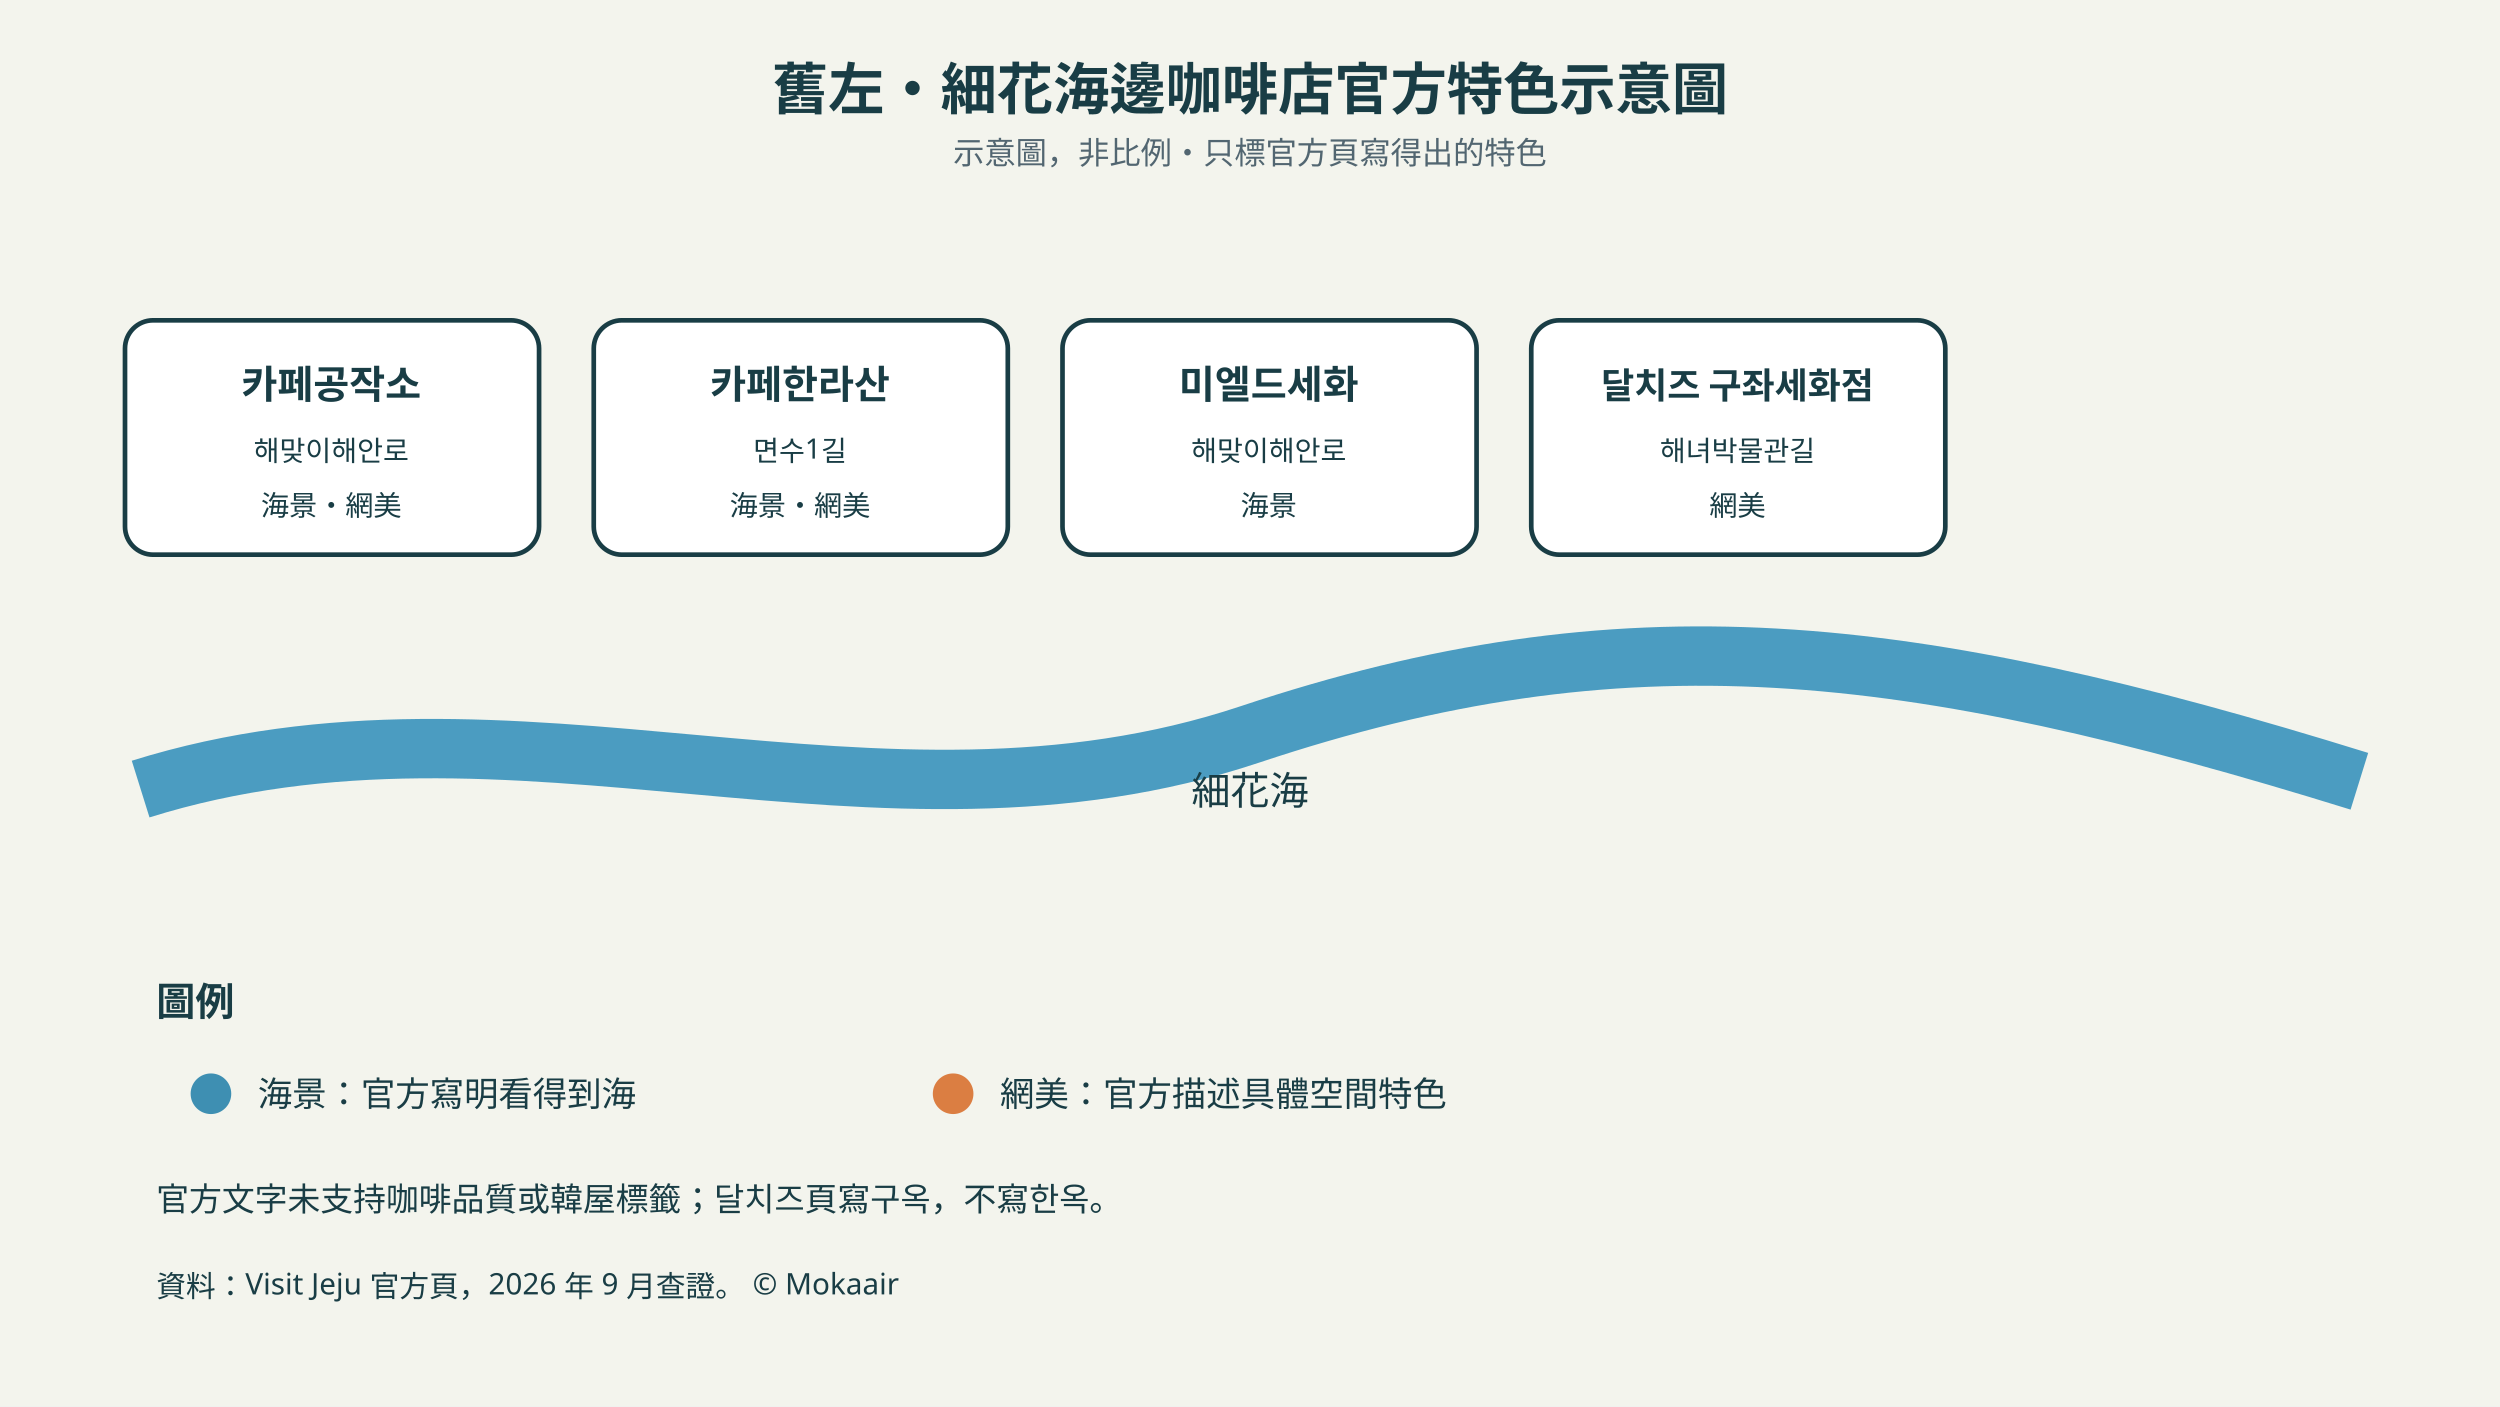
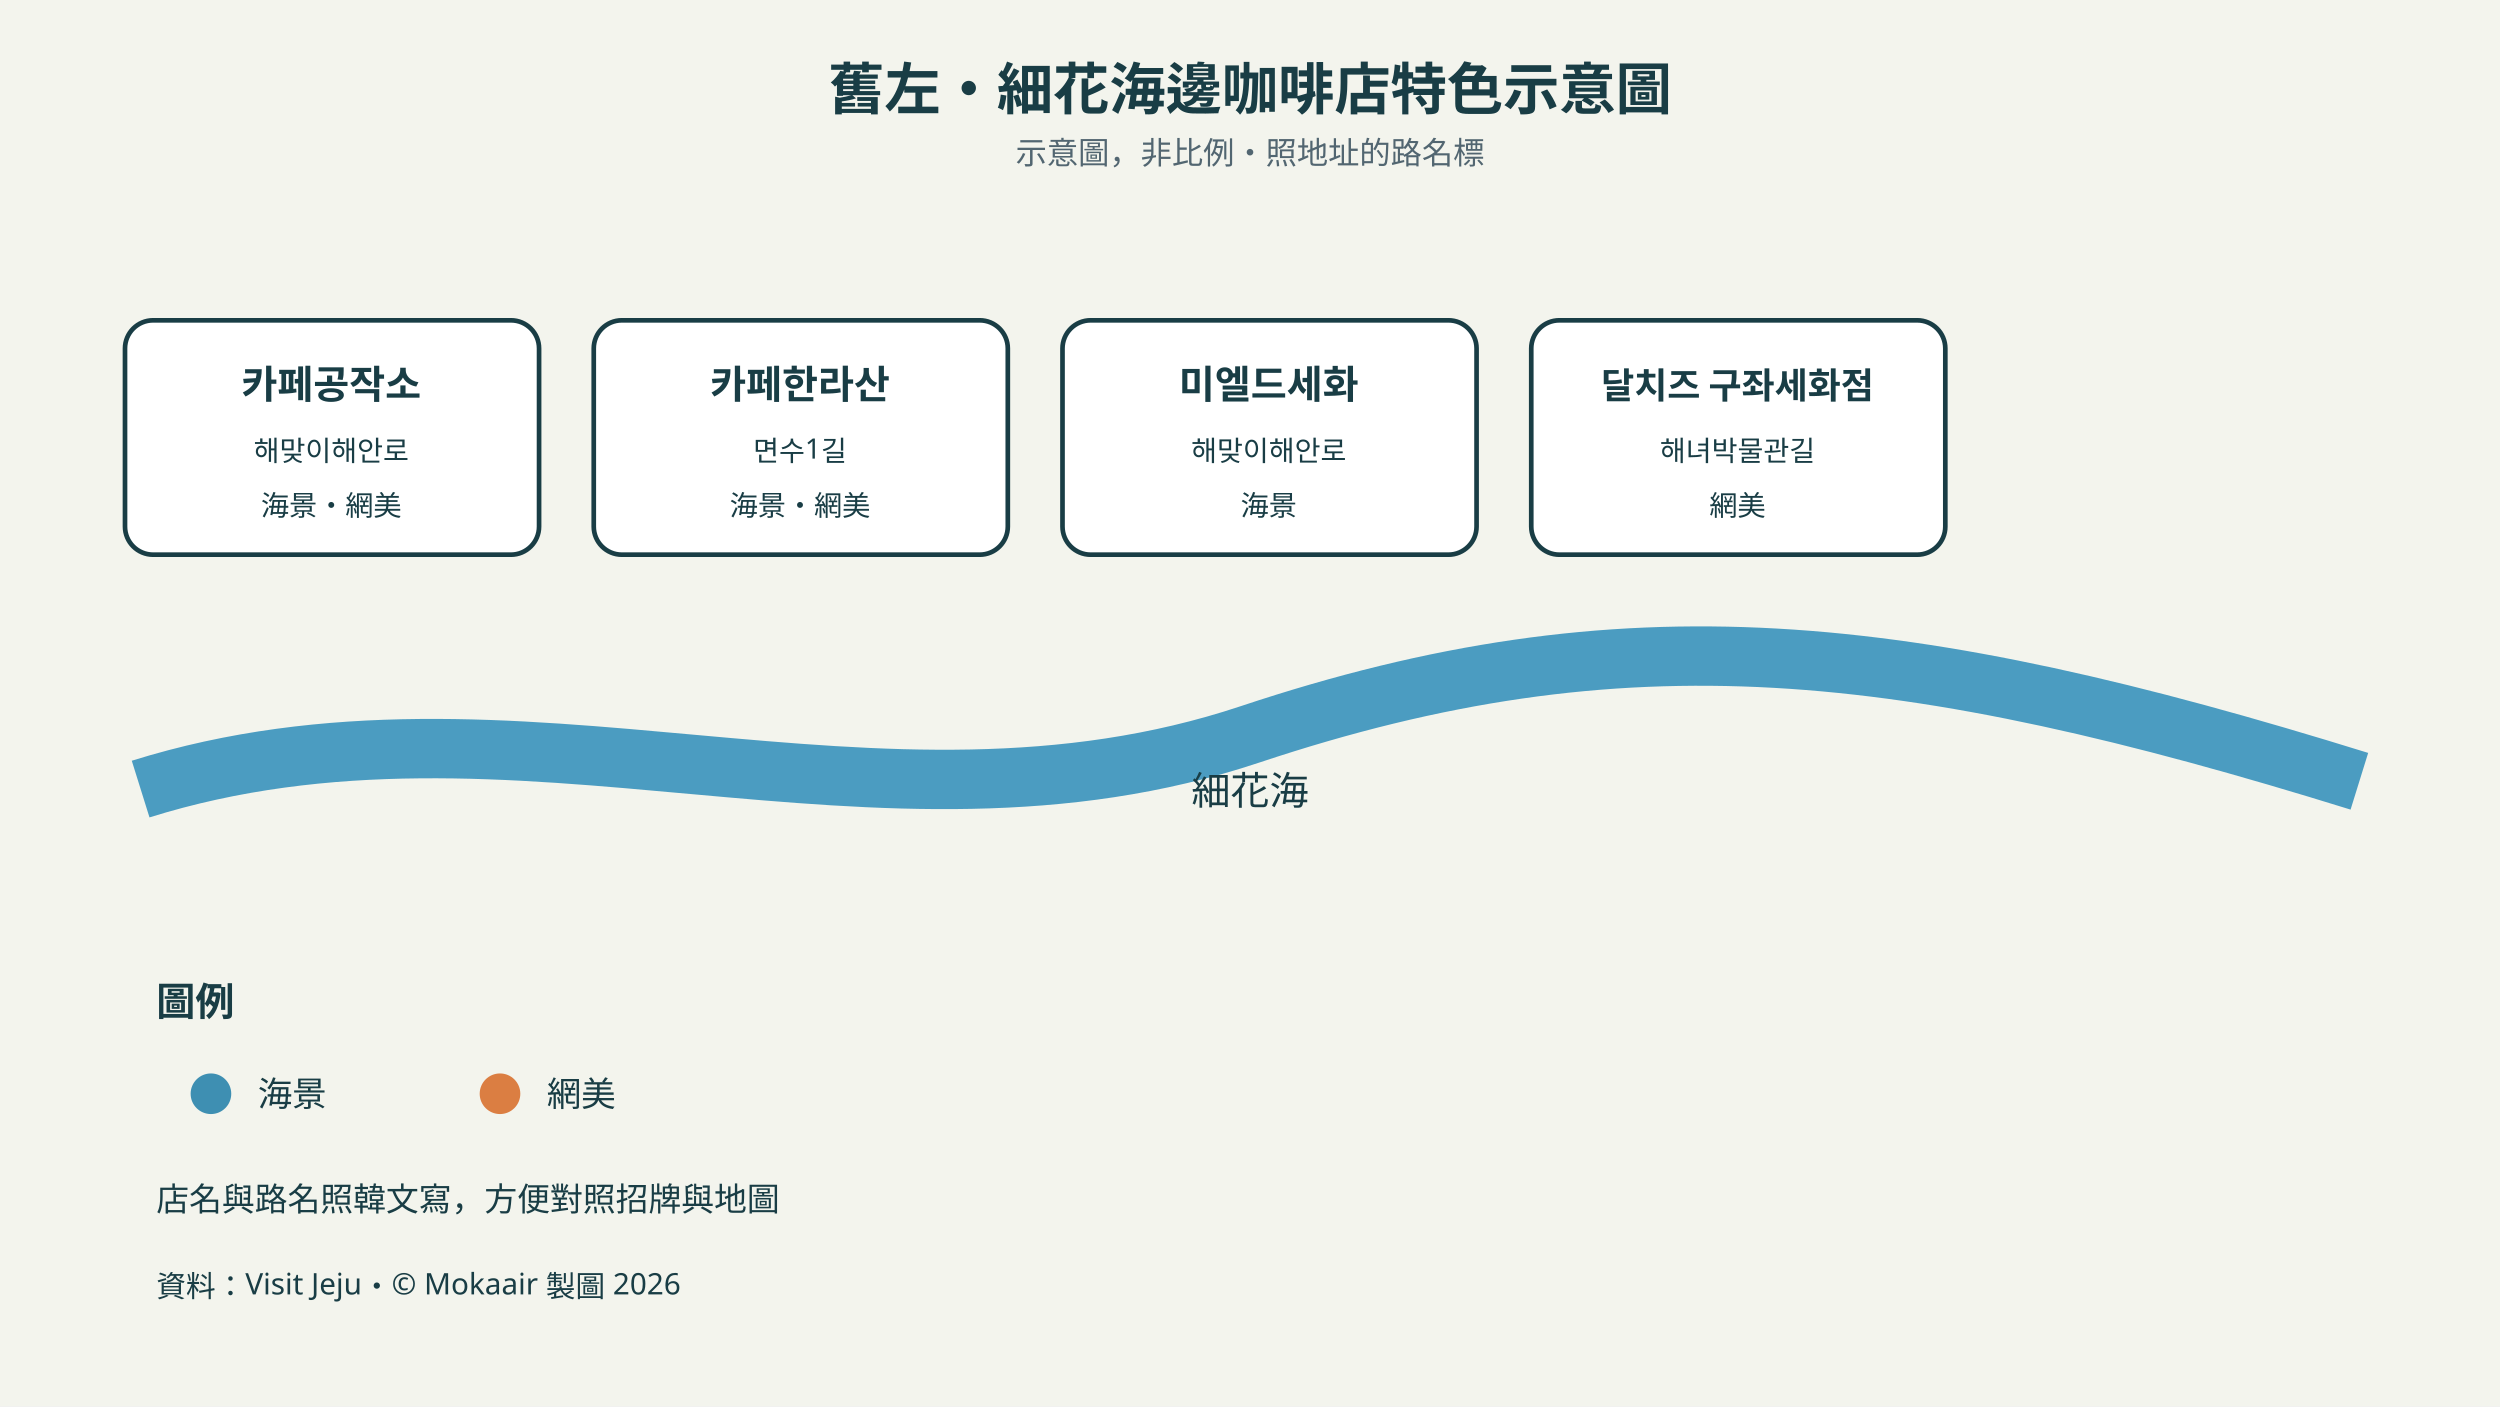
<svg xmlns="http://www.w3.org/2000/svg" width="1600" height="900" viewBox="0 0 1600 900" role="img" aria-labelledby="t d" font-family="'Noto Sans TC','Noto Sans KR',sans-serif">
  <rect width="1600" height="900" fill="#f3f4ed" />
-   <text x="800" y="70" text-anchor="middle" font-size="36" font-weight="bold" fill="#193d45">舊左・細花海邊咖啡店官方特色示意圖</text>
-   <text x="800" y="105" text-anchor="middle" font-size="20" fill="#526671">示意圖，非比例・只標官方頁寫得出的特色</text>
+   <text x="800" y="70" text-anchor="middle" font-size="36" font-weight="bold" fill="#193d45">舊左・細花海邊咖啡店特色示意圖</text>
+   <text x="800" y="105" text-anchor="middle" font-size="20" fill="#526671">示意圖，非比例・照地址的路名標</text>
  <path d="M90 505 C330 430 560 550 800 470 S1220 410 1510 500" fill="none" stroke="#4b9cc1" stroke-width="38" />
  <text x="800" y="515" text-anchor="middle" font-size="25" fill="#193d45">細花海</text>
  <g fill="#fff" stroke="#193d45" stroke-width="3">
    <rect x="80" y="205" width="265" height="150" rx="18" />
    <rect x="380" y="205" width="265" height="150" rx="18" />
    <rect x="680" y="205" width="265" height="150" rx="18" />
    <rect x="980" y="205" width="265" height="150" rx="18" />
  </g>
  <g text-anchor="middle" fill="#193d45">
    <text x="212" y="255" font-size="25" font-weight="bold">카페공작소</text>
    <text x="212" y="295" font-size="18">해맞이해안로</text>
    <text x="212" y="330" font-size="18">海景・網美</text>
    <text x="512" y="255" font-size="25" font-weight="bold">카페한라산</text>
    <text x="512" y="295" font-size="18">면수1길</text>
    <text x="512" y="330" font-size="18">海景・網美</text>
    <text x="812" y="255" font-size="25" font-weight="bold">미엘드세화</text>
    <text x="812" y="295" font-size="18">해맞이해안로</text>
    <text x="812" y="330" font-size="18">海景</text>
    <text x="1112" y="255" font-size="23" font-weight="bold">달치즈 구좌세화점</text>
    <text x="1112" y="295" font-size="18">해녀박물관길</text>
    <text x="1112" y="330" font-size="18">網美</text>
  </g>
  <text x="100" y="650" font-size="25" font-weight="bold" fill="#193d45">圖例</text>
  <circle cx="135" cy="700" r="13" fill="#3e8fb2" />
-   <text x="165" y="708" font-size="22" fill="#193d45">海景：官方寫明看得到海</text>
-   <circle cx="610" cy="700" r="13" fill="#db7e42" />
-   <text x="640" y="708" font-size="22" fill="#193d45">網美：官方描述具體空間特色</text>
-   <text x="100" y="775" font-size="21" fill="#193d45">官方文字未支持咖啡品質或韓屋標籤；달치즈頁寫구옥，不寫한옥。</text>
-   <text x="100" y="830" font-size="19" fill="#193d45">資料：Visit Jeju 官方頁，2026 年 9 月查證。 © Mokaair</text>
+   <text x="165" y="708" font-size="22" fill="#193d45">海景</text>
+   <circle cx="320" cy="700" r="13" fill="#db7e42" />
+   <text x="350" y="708" font-size="22" fill="#193d45">網美</text>
+   <text x="100" y="775" font-size="21" fill="#193d45">店名與路名照韓文寫，方便對照招牌與地圖</text>
+   <text x="100" y="830" font-size="19" fill="#193d45">資料：Visit Jeju・© Mokaair 製圖 2026</text>
</svg>
